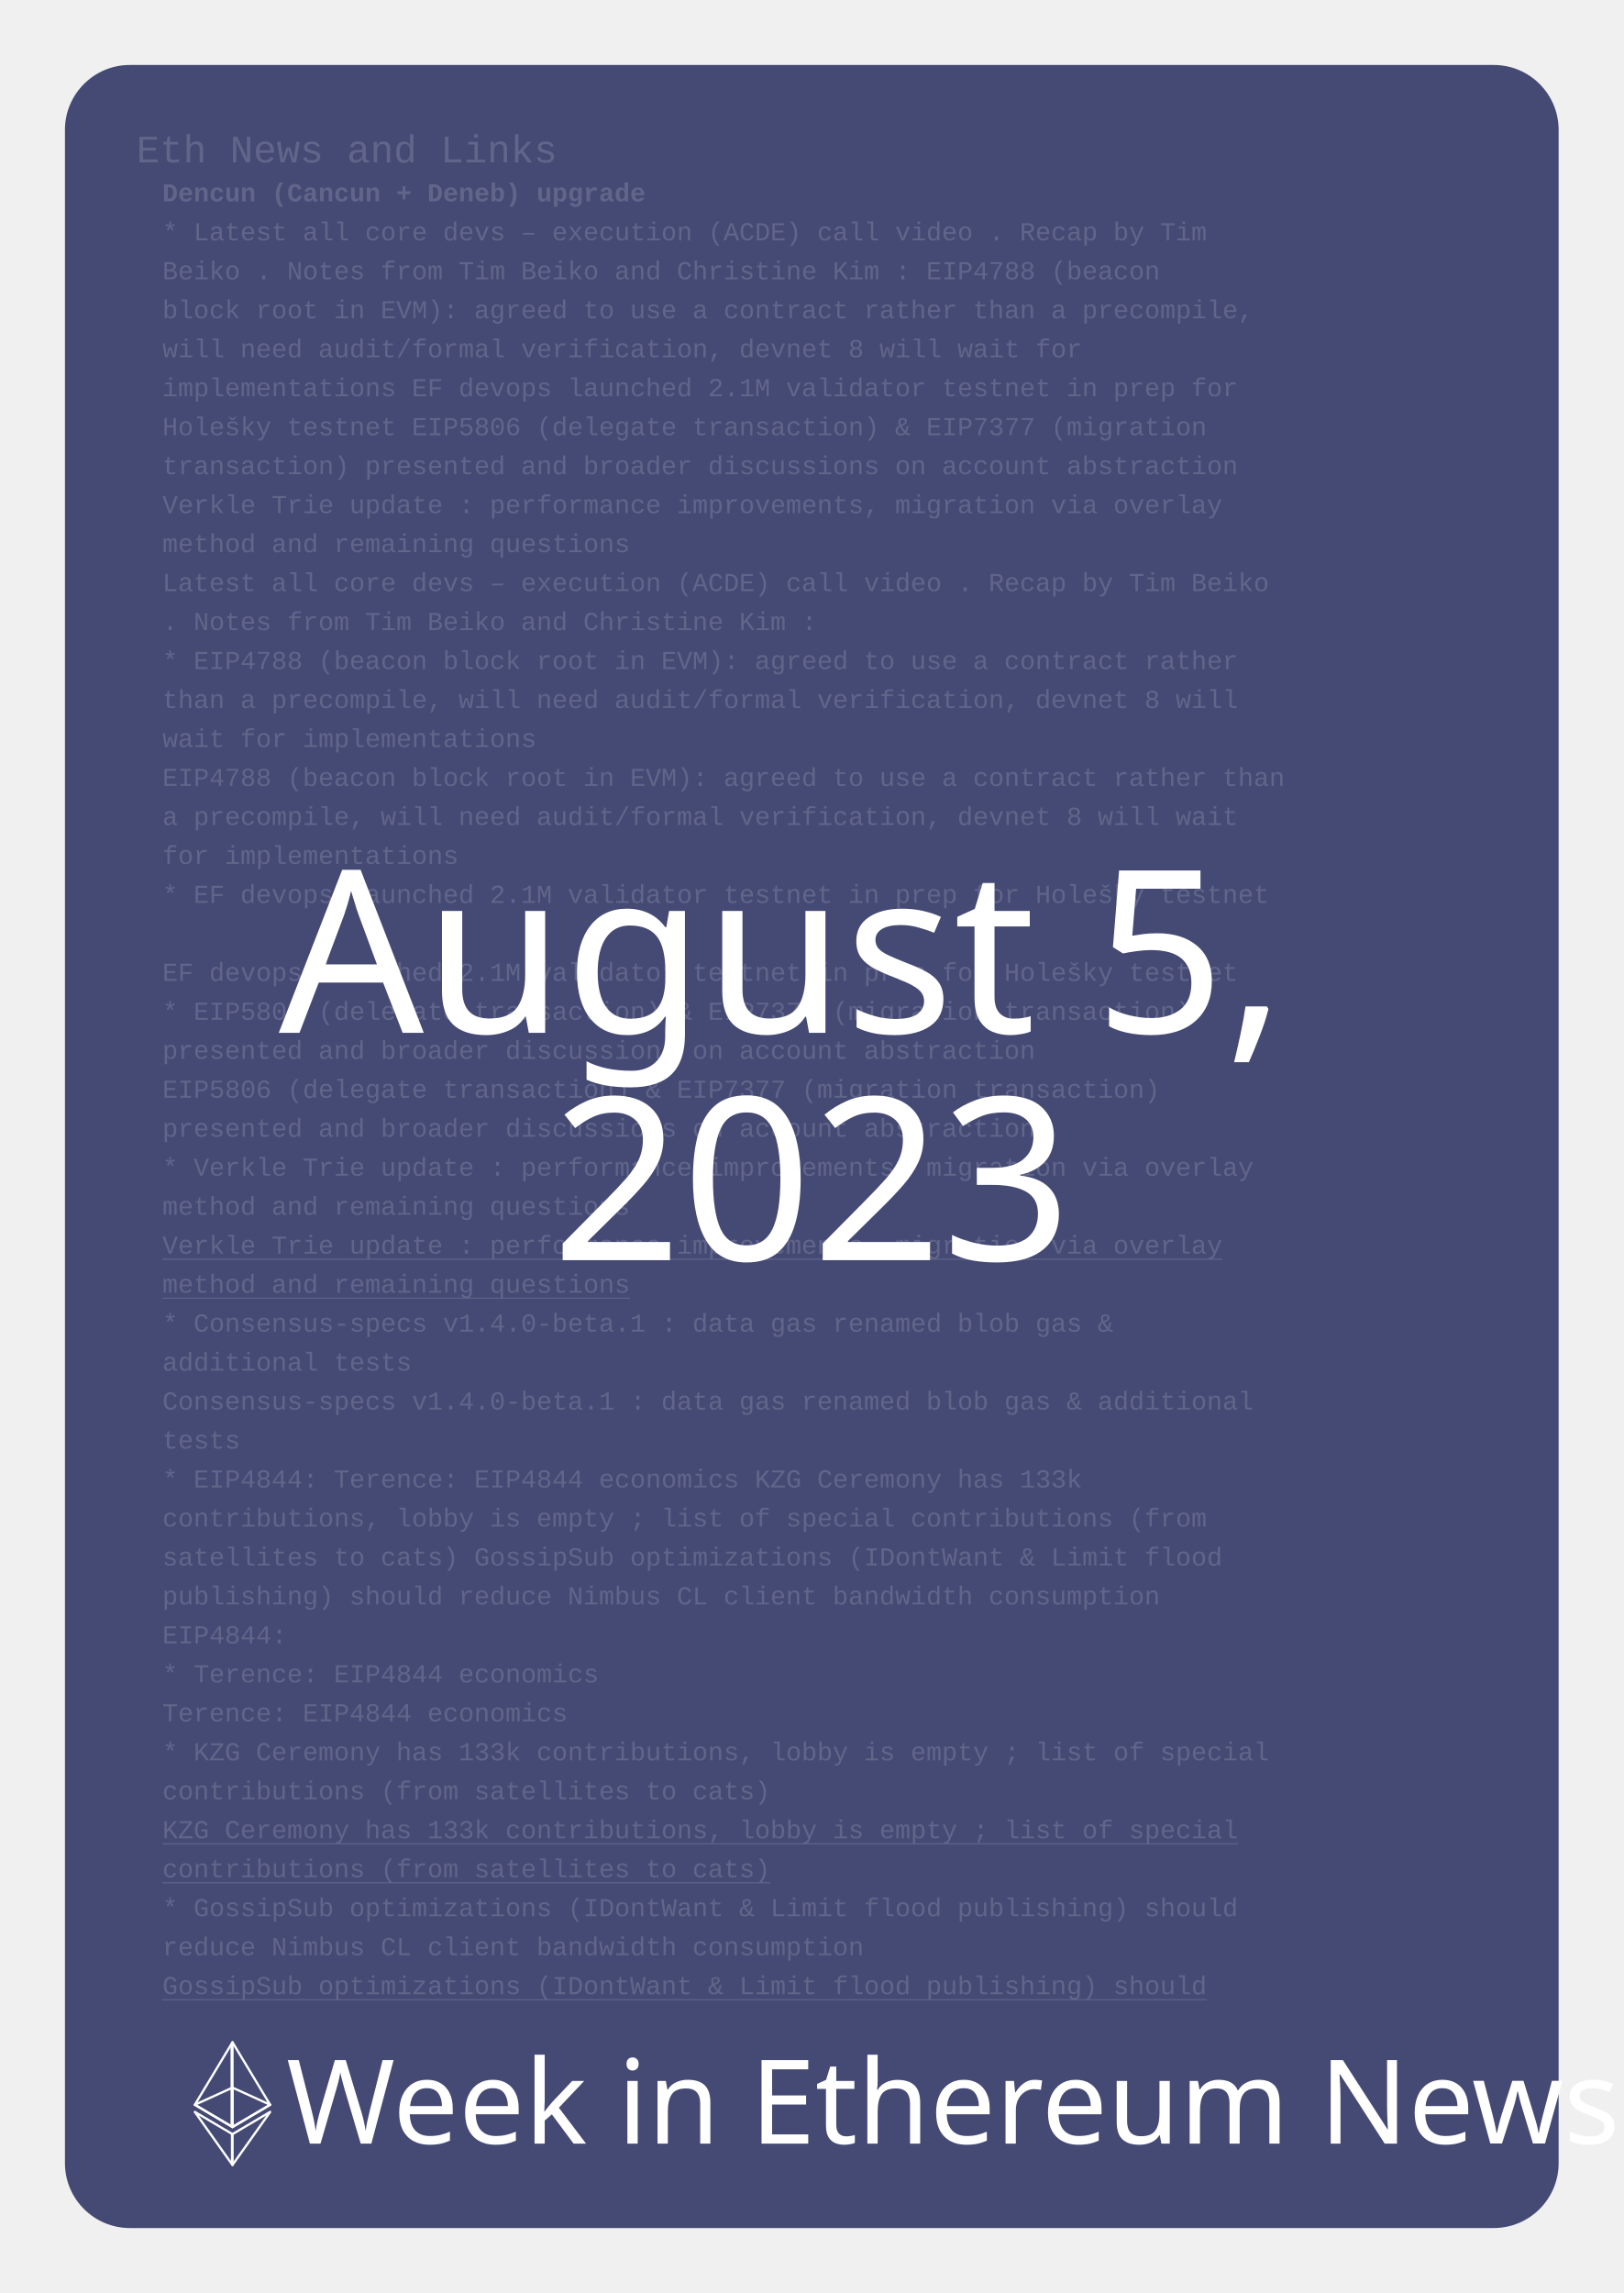
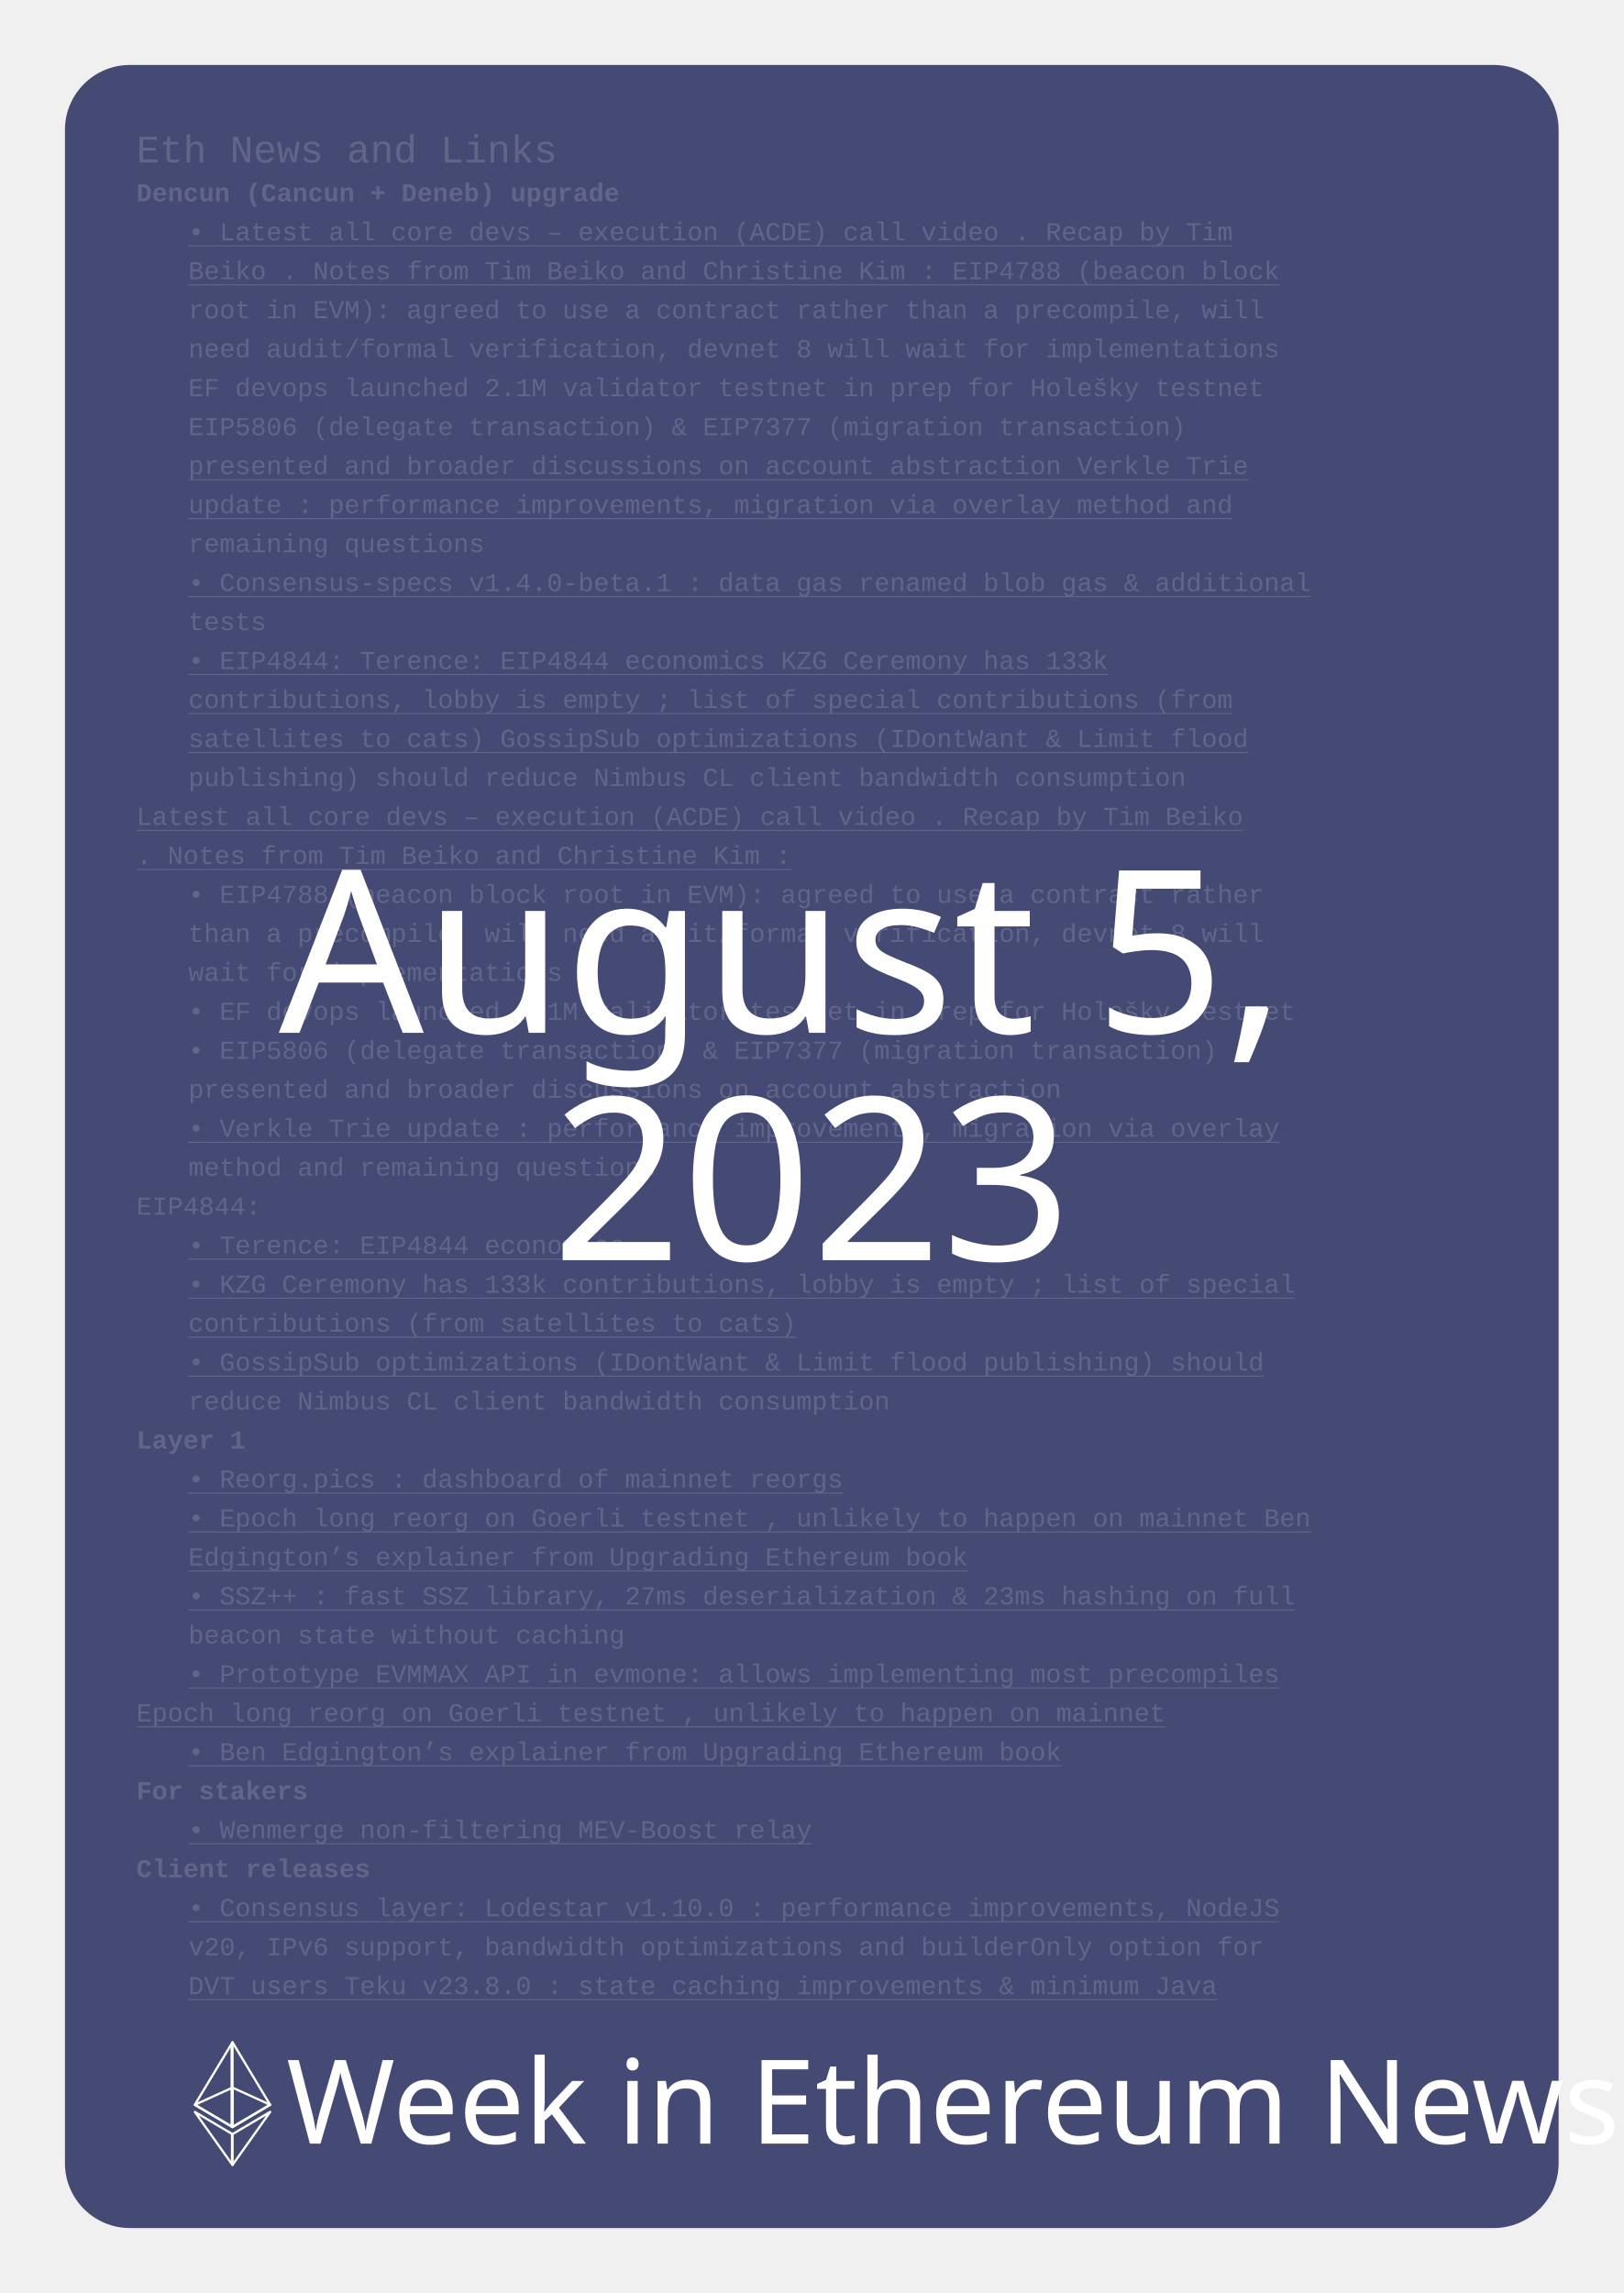
<svg xmlns="http://www.w3.org/2000/svg" width="500" height="706">
  <rect x="20" y="20" width="460" height="666" rx="20" fill="#454A75" />
  <text x="42" y="50" font-size="12" font-family="Courier New" fill="#ffffff" opacity="0.15">Eth News and Links</text>
-   <text x="50" y="62" font-size="8" font-family="Courier New" fill="#ffffff" opacity="0.15" font-weight="bold">Dencun (Cancun + Deneb) upgrade</text>
-   <text x="50" y="74" font-size="8" font-family="Courier New" fill="#ffffff" opacity="0.15">*  Latest all core devs – execution (ACDE) call video . Recap by Tim</text>
-   <text x="50" y="86" font-size="8" font-family="Courier New" fill="#ffffff" opacity="0.15">Beiko . Notes from Tim Beiko and Christine Kim :    EIP4788 (beacon</text>
-   <text x="50" y="98" font-size="8" font-family="Courier New" fill="#ffffff" opacity="0.15">block root in EVM): agreed to use a contract rather than a precompile,</text>
-   <text x="50" y="110" font-size="8" font-family="Courier New" fill="#ffffff" opacity="0.15">will need audit/formal verification, devnet 8 will wait for</text>
-   <text x="50" y="122" font-size="8" font-family="Courier New" fill="#ffffff" opacity="0.15">implementations    EF devops launched 2.1M validator testnet in prep for</text>
-   <text x="50" y="134" font-size="8" font-family="Courier New" fill="#ffffff" opacity="0.15">Holešky testnet    EIP5806 (delegate transaction) &amp; EIP7377 (migration</text>
-   <text x="50" y="146" font-size="8" font-family="Courier New" fill="#ffffff" opacity="0.15">transaction) presented and broader discussions on account abstraction</text>
-   <text x="50" y="158" font-size="8" font-family="Courier New" fill="#ffffff" opacity="0.15">Verkle Trie update : performance improvements, migration via overlay</text>
-   <text x="50" y="170" font-size="8" font-family="Courier New" fill="#ffffff" opacity="0.15">method and remaining questions</text>
-   <text x="50" y="182" font-size="8" font-family="Courier New" fill="#ffffff" opacity="0.15">Latest all core devs – execution (ACDE) call video . Recap by Tim Beiko</text>
-   <text x="50" y="194" font-size="8" font-family="Courier New" fill="#ffffff" opacity="0.15">. Notes from Tim Beiko and Christine Kim :</text>
-   <text x="50" y="206" font-size="8" font-family="Courier New" fill="#ffffff" opacity="0.15">*  EIP4788 (beacon block root in EVM): agreed to use a contract rather</text>
-   <text x="50" y="218" font-size="8" font-family="Courier New" fill="#ffffff" opacity="0.15">than a precompile, will need audit/formal verification, devnet 8 will</text>
-   <text x="50" y="230" font-size="8" font-family="Courier New" fill="#ffffff" opacity="0.15">wait for implementations</text>
-   <text x="50" y="242" font-size="8" font-family="Courier New" fill="#ffffff" opacity="0.15">EIP4788 (beacon block root in EVM): agreed to use a contract rather than</text>
-   <text x="50" y="254" font-size="8" font-family="Courier New" fill="#ffffff" opacity="0.15">a precompile, will need audit/formal verification, devnet 8 will wait</text>
-   <text x="50" y="266" font-size="8" font-family="Courier New" fill="#ffffff" opacity="0.15">for implementations</text>
-   <text x="50" y="278" font-size="8" font-family="Courier New" fill="#ffffff" opacity="0.15">*  EF devops launched 2.1M validator testnet in prep for Holešky testnet</text>
-   <text x="50" y="290" font-size="8" font-family="Courier New" fill="#ffffff" opacity="0.15" />
-   <text x="50" y="302" font-size="8" font-family="Courier New" fill="#ffffff" opacity="0.15">EF devops launched 2.1M validator testnet in prep for Holešky testnet</text>
-   <text x="50" y="314" font-size="8" font-family="Courier New" fill="#ffffff" opacity="0.15">*  EIP5806 (delegate transaction) &amp; EIP7377 (migration transaction)</text>
-   <text x="50" y="326" font-size="8" font-family="Courier New" fill="#ffffff" opacity="0.15">presented and broader discussions on account abstraction</text>
-   <text x="50" y="338" font-size="8" font-family="Courier New" fill="#ffffff" opacity="0.15">EIP5806 (delegate transaction) &amp; EIP7377 (migration transaction)</text>
-   <text x="50" y="350" font-size="8" font-family="Courier New" fill="#ffffff" opacity="0.15">presented and broader discussions on account abstraction</text>
-   <text x="50" y="362" font-size="8" font-family="Courier New" fill="#ffffff" opacity="0.15">*  Verkle Trie update : performance improvements, migration via overlay</text>
-   <text x="50" y="374" font-size="8" font-family="Courier New" fill="#ffffff" opacity="0.15">method and remaining questions</text>
-   <text x="50" y="386" font-size="8" font-family="Courier New" fill="#ffffff" opacity="0.15" text-decoration="underline">Verkle Trie update : performance improvements, migration via overlay</text>
-   <text x="50" y="398" font-size="8" font-family="Courier New" fill="#ffffff" opacity="0.15" text-decoration="underline">method and remaining questions</text>
-   <text x="50" y="410" font-size="8" font-family="Courier New" fill="#ffffff" opacity="0.15">*  Consensus-specs v1.4.0-beta.1 : data gas renamed blob gas &amp;</text>
-   <text x="50" y="422" font-size="8" font-family="Courier New" fill="#ffffff" opacity="0.15">additional tests</text>
-   <text x="50" y="434" font-size="8" font-family="Courier New" fill="#ffffff" opacity="0.15">Consensus-specs v1.4.0-beta.1 : data gas renamed blob gas &amp; additional</text>
-   <text x="50" y="446" font-size="8" font-family="Courier New" fill="#ffffff" opacity="0.15">tests</text>
-   <text x="50" y="458" font-size="8" font-family="Courier New" fill="#ffffff" opacity="0.15">*  EIP4844:    Terence: EIP4844 economics    KZG Ceremony has 133k</text>
-   <text x="50" y="470" font-size="8" font-family="Courier New" fill="#ffffff" opacity="0.15">contributions, lobby is empty ; list of special contributions (from</text>
-   <text x="50" y="482" font-size="8" font-family="Courier New" fill="#ffffff" opacity="0.15">satellites to cats)    GossipSub optimizations (IDontWant &amp; Limit flood</text>
-   <text x="50" y="494" font-size="8" font-family="Courier New" fill="#ffffff" opacity="0.15">publishing) should reduce Nimbus CL client bandwidth consumption</text>
-   <text x="50" y="506" font-size="8" font-family="Courier New" fill="#ffffff" opacity="0.15">EIP4844:</text>
-   <text x="50" y="518" font-size="8" font-family="Courier New" fill="#ffffff" opacity="0.15">*  Terence: EIP4844 economics</text>
-   <text x="50" y="530" font-size="8" font-family="Courier New" fill="#ffffff" opacity="0.15">Terence: EIP4844 economics</text>
-   <text x="50" y="542" font-size="8" font-family="Courier New" fill="#ffffff" opacity="0.15">*  KZG Ceremony has 133k contributions, lobby is empty ; list of special</text>
-   <text x="50" y="554" font-size="8" font-family="Courier New" fill="#ffffff" opacity="0.15">contributions (from satellites to cats)</text>
-   <text x="50" y="566" font-size="8" font-family="Courier New" fill="#ffffff" opacity="0.15" text-decoration="underline">KZG Ceremony has 133k contributions, lobby is empty ; list of special</text>
-   <text x="50" y="578" font-size="8" font-family="Courier New" fill="#ffffff" opacity="0.15" text-decoration="underline">contributions (from satellites to cats)</text>
-   <text x="50" y="590" font-size="8" font-family="Courier New" fill="#ffffff" opacity="0.15">*  GossipSub optimizations (IDontWant &amp; Limit flood publishing) should</text>
-   <text x="50" y="602" font-size="8" font-family="Courier New" fill="#ffffff" opacity="0.15">reduce Nimbus CL client bandwidth consumption</text>
-   <text x="50" y="614" font-size="8" font-family="Courier New" fill="#ffffff" opacity="0.15" text-decoration="underline">GossipSub optimizations (IDontWant &amp; Limit flood publishing) should</text>
+   <text x="42" y="62" font-size="8" font-family="Courier New" fill="#ffffff" opacity="0.15" font-weight="bold">Dencun (Cancun + Deneb) upgrade</text>
+   <text x="58" y="74" font-size="8" font-family="Courier New" fill="#ffffff" opacity="0.15" text-decoration="underline">• Latest all core devs – execution (ACDE) call video . Recap by Tim</text>
+   <text x="58" y="86" font-size="8" font-family="Courier New" fill="#ffffff" opacity="0.15" text-decoration="underline">Beiko . Notes from Tim Beiko and Christine Kim : EIP4788 (beacon block</text>
+   <text x="58" y="98" font-size="8" font-family="Courier New" fill="#ffffff" opacity="0.15">root in EVM): agreed to use a contract rather than a precompile, will</text>
+   <text x="58" y="110" font-size="8" font-family="Courier New" fill="#ffffff" opacity="0.15">need audit/formal verification, devnet 8 will wait for implementations</text>
+   <text x="58" y="122" font-size="8" font-family="Courier New" fill="#ffffff" opacity="0.15">EF devops launched 2.1M validator testnet in prep for Holešky testnet</text>
+   <text x="58" y="134" font-size="8" font-family="Courier New" fill="#ffffff" opacity="0.15">EIP5806 (delegate transaction) &amp; EIP7377 (migration transaction)</text>
+   <text x="58" y="146" font-size="8" font-family="Courier New" fill="#ffffff" opacity="0.15" text-decoration="underline">presented and broader discussions on account abstraction Verkle Trie</text>
+   <text x="58" y="158" font-size="8" font-family="Courier New" fill="#ffffff" opacity="0.15" text-decoration="underline">update : performance improvements, migration via overlay method and</text>
+   <text x="58" y="170" font-size="8" font-family="Courier New" fill="#ffffff" opacity="0.15">remaining questions</text>
+   <text x="58" y="182" font-size="8" font-family="Courier New" fill="#ffffff" opacity="0.15" text-decoration="underline">• Consensus-specs v1.4.0-beta.1 : data gas renamed blob gas &amp; additional</text>
+   <text x="58" y="194" font-size="8" font-family="Courier New" fill="#ffffff" opacity="0.15">tests</text>
+   <text x="58" y="206" font-size="8" font-family="Courier New" fill="#ffffff" opacity="0.15" text-decoration="underline">• EIP4844: Terence: EIP4844 economics KZG Ceremony has 133k</text>
+   <text x="58" y="218" font-size="8" font-family="Courier New" fill="#ffffff" opacity="0.15" text-decoration="underline">contributions, lobby is empty ; list of special contributions (from</text>
+   <text x="58" y="230" font-size="8" font-family="Courier New" fill="#ffffff" opacity="0.15" text-decoration="underline">satellites to cats) GossipSub optimizations (IDontWant &amp; Limit flood</text>
+   <text x="58" y="242" font-size="8" font-family="Courier New" fill="#ffffff" opacity="0.15">publishing) should reduce Nimbus CL client bandwidth consumption</text>
+   <text x="42" y="254" font-size="8" font-family="Courier New" fill="#ffffff" opacity="0.15" text-decoration="underline">Latest all core devs – execution (ACDE) call video . Recap by Tim Beiko</text>
+   <text x="42" y="266" font-size="8" font-family="Courier New" fill="#ffffff" opacity="0.15" text-decoration="underline">. Notes from Tim Beiko and Christine Kim :</text>
+   <text x="58" y="278" font-size="8" font-family="Courier New" fill="#ffffff" opacity="0.15">• EIP4788 (beacon block root in EVM): agreed to use a contract rather</text>
+   <text x="58" y="290" font-size="8" font-family="Courier New" fill="#ffffff" opacity="0.15">than a precompile, will need audit/formal verification, devnet 8 will</text>
+   <text x="58" y="302" font-size="8" font-family="Courier New" fill="#ffffff" opacity="0.15">wait for implementations</text>
+   <text x="58" y="314" font-size="8" font-family="Courier New" fill="#ffffff" opacity="0.15">• EF devops launched 2.1M validator testnet in prep for Holešky testnet</text>
+   <text x="58" y="326" font-size="8" font-family="Courier New" fill="#ffffff" opacity="0.15">• EIP5806 (delegate transaction) &amp; EIP7377 (migration transaction)</text>
+   <text x="58" y="338" font-size="8" font-family="Courier New" fill="#ffffff" opacity="0.15">presented and broader discussions on account abstraction</text>
+   <text x="58" y="350" font-size="8" font-family="Courier New" fill="#ffffff" opacity="0.15" text-decoration="underline">• Verkle Trie update : performance improvements, migration via overlay</text>
+   <text x="58" y="362" font-size="8" font-family="Courier New" fill="#ffffff" opacity="0.15">method and remaining questions</text>
+   <text x="42" y="374" font-size="8" font-family="Courier New" fill="#ffffff" opacity="0.15">EIP4844:</text>
+   <text x="58" y="386" font-size="8" font-family="Courier New" fill="#ffffff" opacity="0.15" text-decoration="underline">• Terence: EIP4844 economics</text>
+   <text x="58" y="398" font-size="8" font-family="Courier New" fill="#ffffff" opacity="0.15" text-decoration="underline">• KZG Ceremony has 133k contributions, lobby is empty ; list of special</text>
+   <text x="58" y="410" font-size="8" font-family="Courier New" fill="#ffffff" opacity="0.15" text-decoration="underline">contributions (from satellites to cats)</text>
+   <text x="58" y="422" font-size="8" font-family="Courier New" fill="#ffffff" opacity="0.15" text-decoration="underline">• GossipSub optimizations (IDontWant &amp; Limit flood publishing) should</text>
+   <text x="58" y="434" font-size="8" font-family="Courier New" fill="#ffffff" opacity="0.15">reduce Nimbus CL client bandwidth consumption</text>
+   <text x="42" y="446" font-size="8" font-family="Courier New" fill="#ffffff" opacity="0.15" font-weight="bold">Layer 1</text>
+   <text x="58" y="458" font-size="8" font-family="Courier New" fill="#ffffff" opacity="0.15" text-decoration="underline">• Reorg.pics : dashboard of mainnet reorgs</text>
+   <text x="58" y="470" font-size="8" font-family="Courier New" fill="#ffffff" opacity="0.15" text-decoration="underline">• Epoch long reorg on Goerli testnet , unlikely to happen on mainnet Ben</text>
+   <text x="58" y="482" font-size="8" font-family="Courier New" fill="#ffffff" opacity="0.15" text-decoration="underline">Edgington’s explainer from Upgrading Ethereum book</text>
+   <text x="58" y="494" font-size="8" font-family="Courier New" fill="#ffffff" opacity="0.15" text-decoration="underline">• SSZ++ : fast SSZ library, 27ms deserialization &amp; 23ms hashing on full</text>
+   <text x="58" y="506" font-size="8" font-family="Courier New" fill="#ffffff" opacity="0.15">beacon state without caching</text>
+   <text x="58" y="518" font-size="8" font-family="Courier New" fill="#ffffff" opacity="0.15" text-decoration="underline">• Prototype EVMMAX API in evmone: allows implementing most precompiles</text>
+   <text x="42" y="530" font-size="8" font-family="Courier New" fill="#ffffff" opacity="0.15" text-decoration="underline">Epoch long reorg on Goerli testnet , unlikely to happen on mainnet</text>
+   <text x="58" y="542" font-size="8" font-family="Courier New" fill="#ffffff" opacity="0.15" text-decoration="underline">• Ben Edgington’s explainer from Upgrading Ethereum book</text>
+   <text x="42" y="554" font-size="8" font-family="Courier New" fill="#ffffff" opacity="0.15" font-weight="bold">For stakers</text>
+   <text x="58" y="566" font-size="8" font-family="Courier New" fill="#ffffff" opacity="0.15" text-decoration="underline">• Wenmerge non-filtering MEV-Boost relay</text>
+   <text x="42" y="578" font-size="8" font-family="Courier New" fill="#ffffff" opacity="0.15" font-weight="bold">Client releases</text>
+   <text x="58" y="590" font-size="8" font-family="Courier New" fill="#ffffff" opacity="0.15" text-decoration="underline">• Consensus layer: Lodestar v1.10.0 : performance improvements, NodeJS</text>
+   <text x="58" y="602" font-size="8" font-family="Courier New" fill="#ffffff" opacity="0.15">v20, IPv6 support, bandwidth optimizations and builderOnly option for</text>
+   <text x="58" y="614" font-size="8" font-family="Courier New" fill="#ffffff" opacity="0.15" text-decoration="underline">DVT users Teku v23.8.0 : state caching improvements &amp; minimum Java</text>
  <text fill="#ffffff" font-family="Calibri" font-size="70" font-weight="300" text-anchor="middle">
    <tspan x="250" y="318">August 5,</tspan>
    <tspan x="250" y="388">2023</tspan>
  </text>
  <g transform="translate(20, 300) scale(0.8)">
    <path d="m64.496 411-.317 1.076v31.228l.317.316 14.495-8.568L64.496 411Z" stroke="#fff" stroke-width=".866" stroke-linecap="round" stroke-linejoin="round" fill="none" />
    <path d="M64.496 411 50 435.052l14.496 8.568V411Zm0 35.365-.179.218v11.124l.179.521L79 437.801l-14.504 8.564Z" stroke="#fff" stroke-width=".866" stroke-linecap="round" stroke-linejoin="round" fill="none" />
    <path d="M64.496 458.228v-11.863L50 437.801l14.496 20.427Zm0-14.608 14.495-8.568-14.495-6.589v15.157ZM50 435.052l14.496 8.568v-15.157L50 435.052Z" stroke="#fff" stroke-width=".866" stroke-linecap="round" stroke-linejoin="round" fill="none" />
  </g>
  <text fill="#ffffff" font-family="Calibri" font-size="36" x="88.195" y="660">Week in Ethereum News</text>
</svg>
